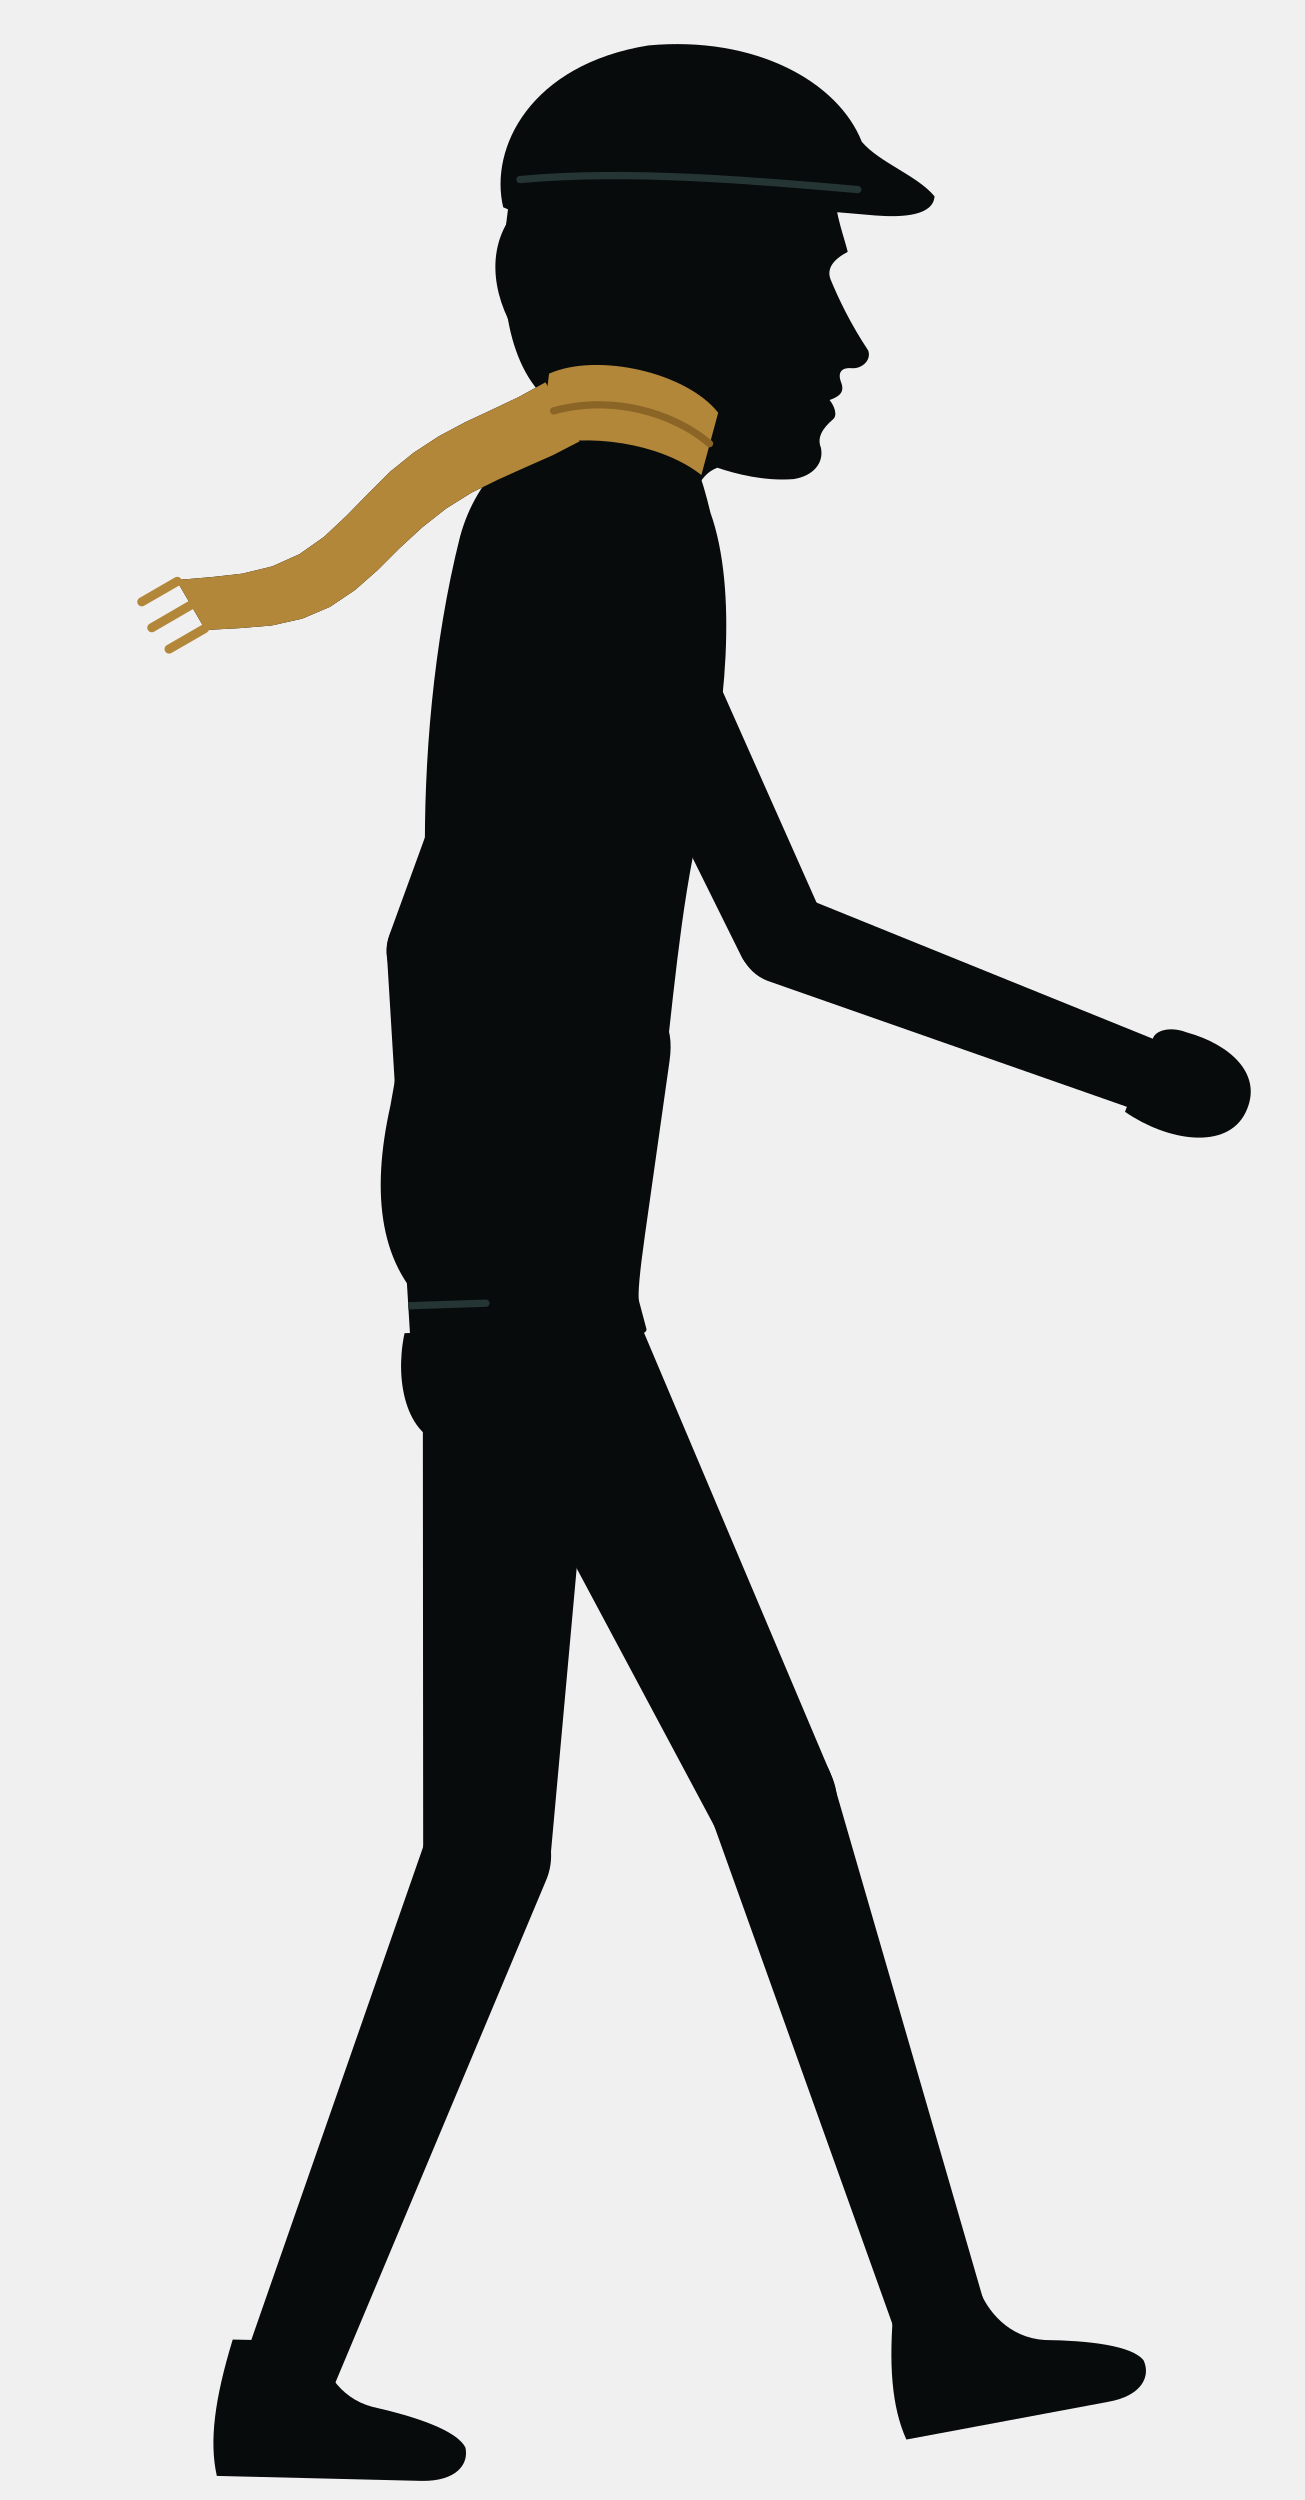
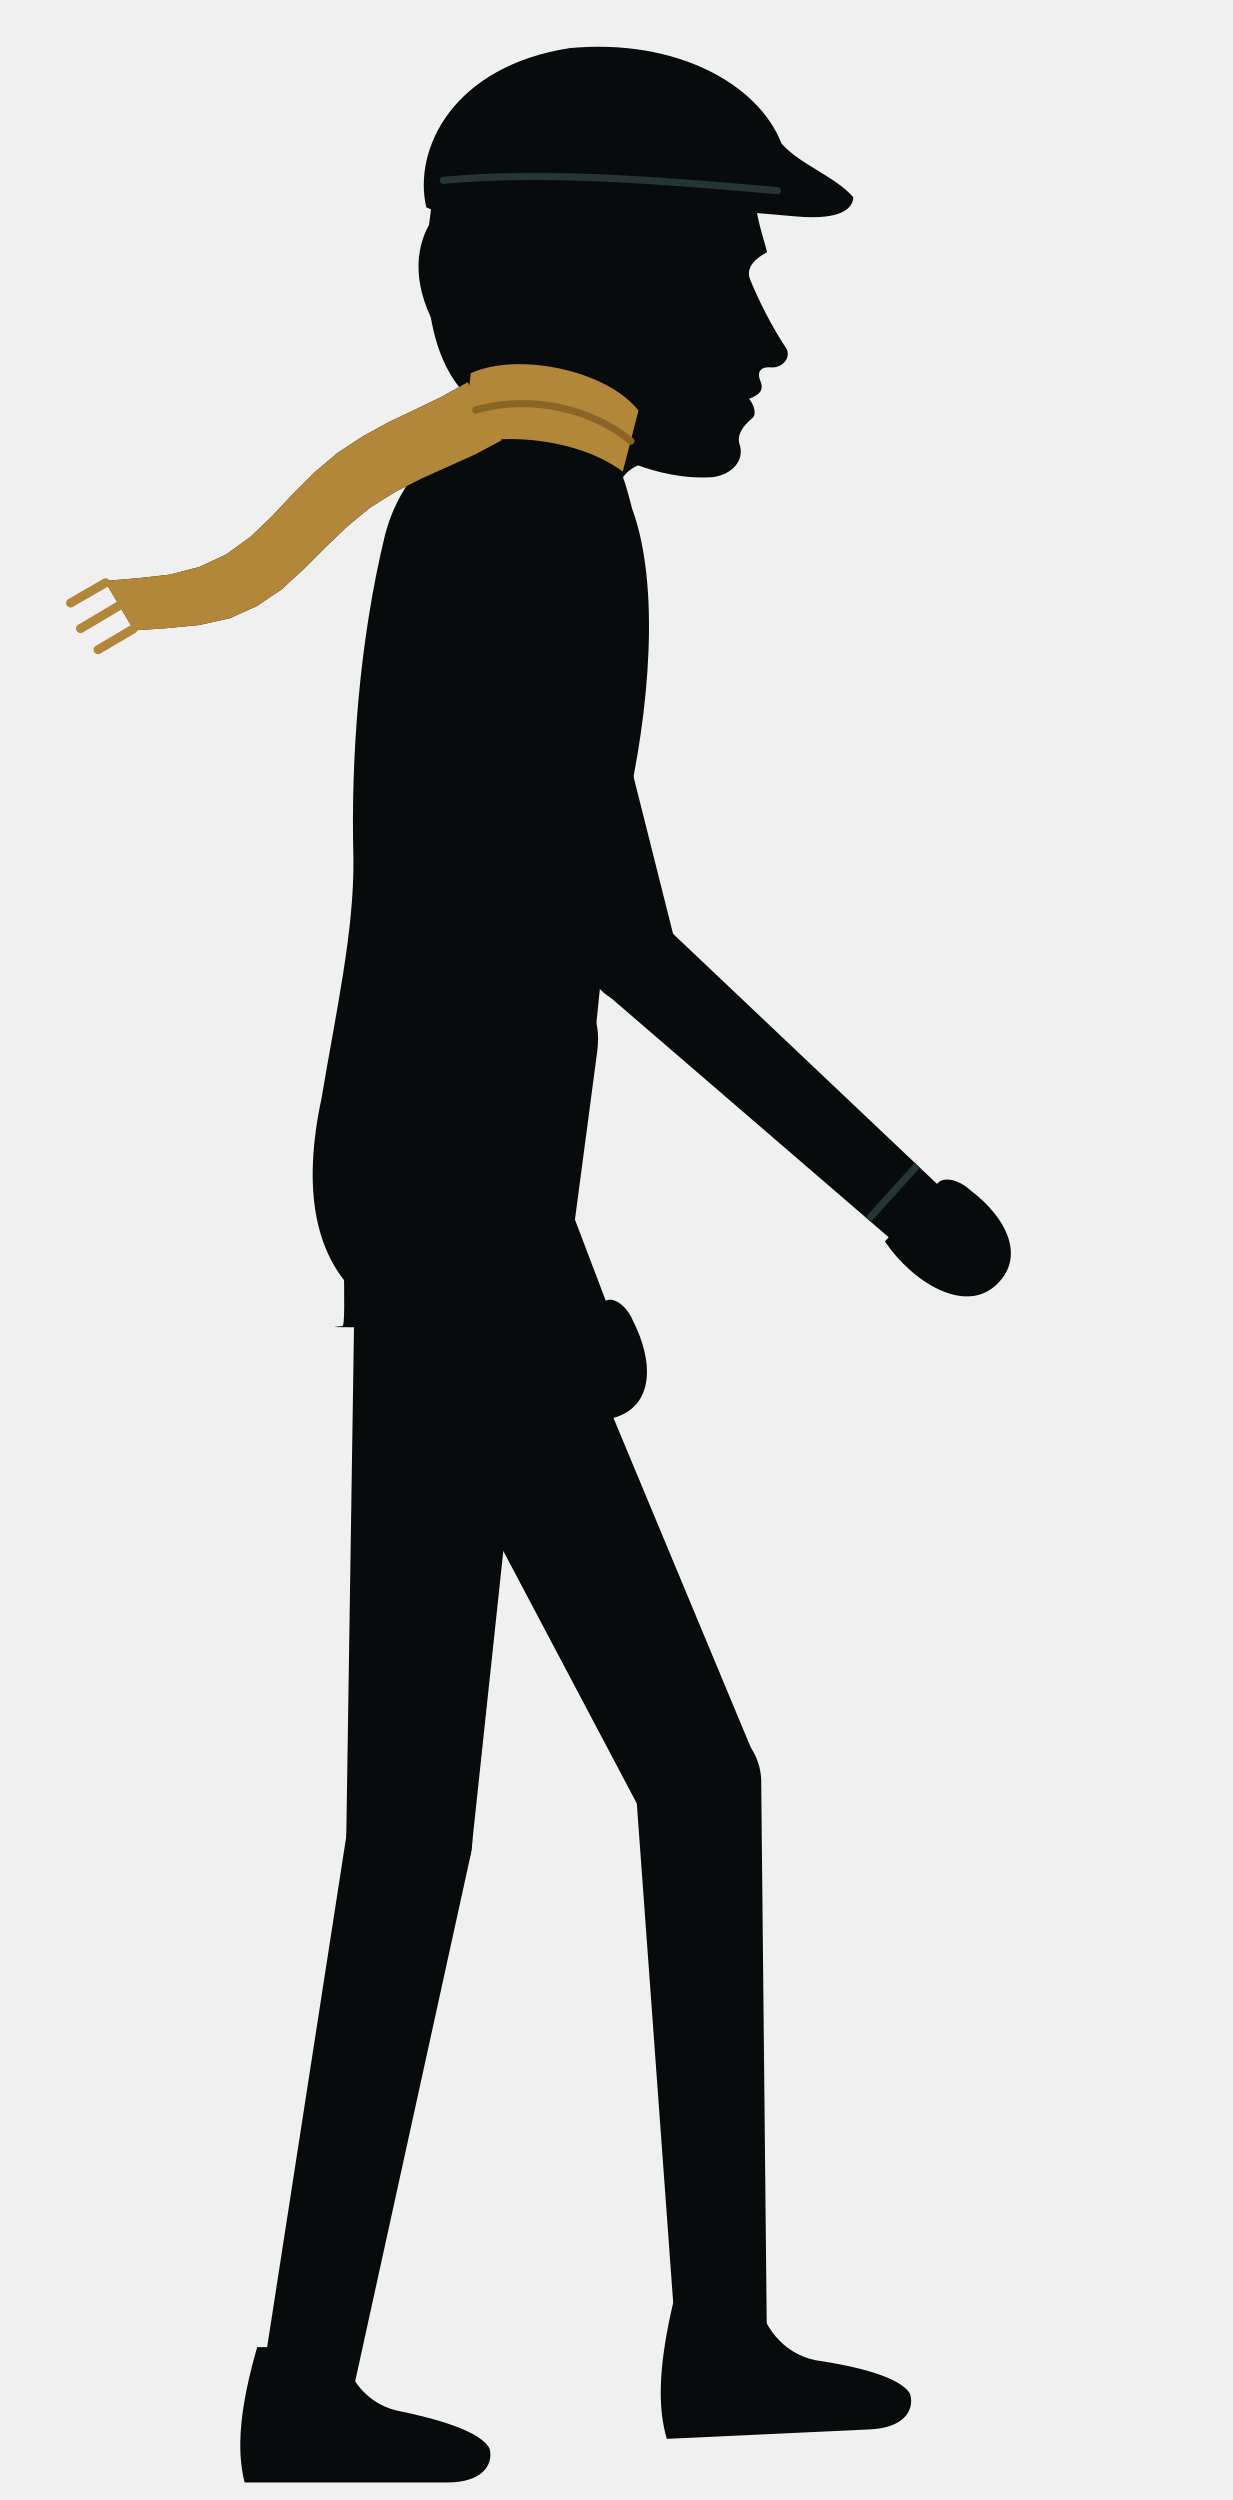
- <svg xmlns="http://www.w3.org/2000/svg" viewBox="-113 -548 287 550" width="287" height="550">
+ <svg xmlns="http://www.w3.org/2000/svg" viewBox="-99 -554 274 556" width="274" height="556">
  <defs>
    <g id="joueur-pas-23">
-       <path d="M-20 -271.3 L-19.9 -139.4 A14 14 0 0 0 8 -138.2 L19.9 -269.5 A20 20 0 1 0 -20 -271.3 Z" />
-       <path d="M-19.1 -144 L-61.2 -23.2 A10 10 0 0 0 -42.5 -16 L7 -134 A14 14 0 1 0 -19.1 -144 Z" />
-       <path d="M -61.8 -33.3 C -65.8 -20.2 -67 -10.9 -65.3 -3.3 L -20.2 -2.2 C -12.7 -2.1 -9.8 -5.8 -10.6 -9.5 C -12.4 -13.3 -21.7 -16.4 -31.1 -18.5 C -38.6 -20.5 -42.2 -27.2 -43 -32.9 Z" />
-       <path d="M-17.6 -261.9 L44.5 -145.6 A14 14 0 0 0 69.8 -157.6 L18.4 -279.1 A20 20 0 1 0 -17.6 -261.9 Z" />
-       <path d="M43.7 -147.5 L86.8 -27 A10 10 0 0 0 105.9 -33.2 L70.3 -156.1 A14 14 0 1 0 43.7 -147.5 Z" />
-       <path d="M 83.7 -41.4 C 82.4 -27.8 83.2 -18.4 86.4 -11.3 L 130.8 -19.6 C 138.2 -20.9 140.2 -25.2 138.6 -28.7 C 136.1 -32 126.3 -33.1 116.8 -33.2 C 109 -33.7 104.1 -39.5 102.2 -44.9 Z" />
-       <path d="M 13.5 -455 C 2.1 -452.4 -8.1 -443.6 -11.8 -429.9 C -17.7 -406.4 -19.8 -380.5 -19.5 -358.3 C -19.5 -342.2 -23.7 -324.6 -27.1 -304.8 C -31.5 -285.2 -29.5 -268.9 -17.6 -259.3 L 11.9 -253.7 C 23.8 -260.3 29.3 -279.8 32.2 -303.6 C 35.1 -327.4 36.5 -347.4 41 -367 C 46.9 -390.5 49.3 -418.4 43.3 -435.2 C 41.3 -443.5 39.8 -447.7 36.1 -450.2 Z" />
-       <path d="M-11.5 -333.2 Q-23.5 -334.6 -23.2 -318.4 L-22.3 -269.9 Q-22 -253.8 -22.6 -253.8 L-24.4 -253.7 Q-25 -253.7 -14 -253.7 L18.8 -253.7 Q29.8 -253.7 29.2 -255.7 L27.6 -261.7 Q27.1 -263.7 28.9 -276.4 L34.3 -314.6 Q36.1 -327.3 24.2 -328.8 Z" />
-       <path d="M6.8 -425 L50.3 -337.2 A10 10 0 0 0 68.3 -345.7 L28.5 -435.2 A12 12 0 1 0 6.8 -425 Z" />
-       <path d="M55.9 -332.2 L135.2 -304.4 A8 8 0 0 0 140.8 -319.4 L63 -350.9 A10 10 0 1 0 55.9 -332.2 Z" />
-       <path d="M 134.5 -303.4 C 143.9 -296.9 156.9 -294.9 161 -303.2 C 165.1 -311.5 157.8 -318.2 148 -320.9 C 144.6 -322.2 141.4 -321.4 140.7 -319.7 Z" />
-       <path d="M6.2 -434.4 L-27.3 -342.4 A10 10 0 0 0 -8.6 -335.2 L28.6 -425.8 A12 12 0 1 0 6.2 -434.4 Z" />
-       <path d="M-27.9 -338.4 L-22.8 -254.5 A8 8 0 0 0 -6.8 -255.1 L-7.9 -339.1 A10 10 0 1 0 -27.9 -338.4 Z" />
-       <path d="M -24 -254.7 C -26.4 -243.5 -23.2 -230.8 -13.9 -230.2 C -4.7 -229.6 -1.4 -238.9 -2.7 -249 C -2.8 -252.7 -4.7 -255.4 -6.6 -255.3 Z" />
-       <path d="M 11.9 -433.1 C 12.8 -443.7 11.4 -452.3 8.8 -458.9 C -1.2 -466.2 -3.9 -483.4 -1.2 -502.3 C 1.7 -523.4 19.8 -535.6 39.9 -534.9 C 58.9 -533.3 69.6 -521.7 70.4 -506.7 C 70.9 -500.3 72.7 -495.9 73.5 -492.6 C 70.1 -490.8 68.9 -488.8 69.7 -486.6 C 71.5 -482.2 74.2 -476.6 78 -470.9 C 78.8 -468.7 76.5 -466.8 74.4 -467 C 72.3 -467.2 71.2 -466.2 72 -464 C 72.9 -461.8 71.8 -460.8 69.5 -460 C 70.5 -458.8 71.4 -456.6 70.2 -455.7 C 67.9 -453.7 66.7 -451.7 67.6 -449.5 C 68.3 -446.2 66 -443.3 61.6 -442.6 C 55.2 -442.1 49 -443.7 44.8 -445.1 C 40.4 -443.4 38.9 -438.2 38.3 -430.8 Z" />
-       <path d="M 0.9 -502.2 C -6.2 -494.3 -5 -483.5 0.6 -474.5 C 2.2 -480.8 5.7 -484.7 6.3 -491 C 8 -486.6 10 -484.3 12.1 -484.2 Z" />
-       <path d="M -2.3 -502.4 C -5.4 -515.5 3.7 -533.8 29.6 -538 C 53.2 -540.2 71.4 -530 76.6 -516.8 C 80.5 -512.2 88.8 -509.4 92.6 -504.8 C 92.3 -500.6 85.8 -500.1 79.5 -500.6 C 64.7 -501.9 41.5 -503.9 22.2 -502.4 C 11.4 -501.2 2.8 -499.9 -2.3 -502.4 Z" />
-       <path d="M 7.8 -465.8 C 18.4 -470.5 38 -466.1 45 -457.2 L 41.3 -443.5 C 32.1 -450.7 16.2 -452.7 5.8 -449.9 Z" />
-       <path d="M7 -463.9 L1.2 -460.7 L-4.7 -457.9 L-10.7 -455.1 L-16.5 -452 L-22 -448.4 L-27.2 -444.2 L-32 -439.4 L-36.8 -434.5 L-41.7 -429.9 L-47.1 -426.1 L-53.1 -423.4 L-59.7 -421.8 L-66.9 -421 L-74.2 -420.4 L-67.8 -409.4 L-60.4 -409.8 L-53.2 -410.4 L-46.5 -411.9 L-40.4 -414.5 L-34.9 -418.2 L-29.9 -422.6 L-25.1 -427.4 L-20.1 -432 L-14.9 -436.1 L-9.3 -439.6 L-3.4 -442.5 L2.6 -445.2 L8.7 -447.9 L14.5 -450.9 Z" />
+       <path d="M-17.7 -267 L43.9 -150.5 A14 14 0 0 0 69.2 -162.4 L18.5 -284.1 A20 20 0 1 0 -17.7 -267 Z" />
+       <path d="M42.4 -156 L51.7 -28.4 A10 10 0 0 0 71.6 -29.2 L70.3 -157.1 A14 14 0 1 0 42.4 -156 Z" />
+       <path d="M 50.7 -41.8 C 47.6 -28.5 47.1 -19 49.3 -11.6 L 94.4 -13.7 C 101.9 -14 104.5 -17.9 103.4 -21.6 C 101.3 -25.3 91.8 -27.7 82.3 -29.1 C 74.7 -30.7 70.7 -37.1 69.5 -42.6 Z" />
+       <path d="M-20 -276.7 L-22 -144.8 A14 14 0 0 0 5.9 -143.1 L19.9 -274.3 A20 20 0 1 0 -20 -276.7 Z" />
+       <path d="M-21.8 -146.8 L-41.4 -20.3 A10 10 0 0 0 -21.7 -16.7 L5.7 -141.6 A14 14 0 1 0 -21.8 -146.8 Z" />
+       <path d="M -41.8 -32 C -45.6 -18.8 -46.5 -9.4 -44.6 -1.9 L 0.5 -1.9 C 8 -1.9 10.8 -5.6 9.9 -9.4 C 8 -13.2 -1.4 -16 -10.8 -17.9 C -18.3 -19.7 -22.1 -26.3 -23 -32 Z" />
+       <path d="M 11.6 -460.2 C 0.2 -457.5 -9.9 -448.6 -13.4 -434.9 C -19.1 -411.4 -21 -385.4 -20.4 -363.2 C -20.2 -347.1 -24.2 -329.4 -27.5 -309.7 C -31.7 -290 -29.5 -273.7 -17.5 -264.3 L 12.1 -258.9 C 24 -265.6 29.2 -285.2 31.8 -309 C 34.5 -332.9 35.7 -352.9 40 -372.5 C 45.6 -396 47.8 -424 41.6 -440.8 C 39.5 -449.1 38 -453.3 34.2 -455.7 Z" />
+       <path d="M-12.2 -338.1 Q-24.1 -339.5 -23.7 -323.4 L-22.6 -275.3 Q-22.2 -259.2 -22.8 -259.1 L-24.6 -258.9 Q-25.2 -258.8 -14.2 -258.8 L18.7 -258.8 Q29.7 -258.8 29.2 -260.8 L27.6 -266.7 Q27 -268.7 28.7 -281.5 L33.8 -320 Q35.5 -332.8 23.6 -334.1 Z" />
+       <path d="M4 -437.7 L-13.2 -341.3 A10 10 0 0 0 6.4 -337.3 L27.6 -433 A12 12 0 1 0 4 -437.7 Z" />
+       <path d="M-12.5 -335.5 L20.9 -258.5 A8 8 0 0 0 35.8 -264.5 L6 -343 A10 10 0 1 0 -12.5 -335.5 Z" />
+       <path d="M 19.7 -258.2 C 21.3 -246.9 28.7 -236 37.6 -238.7 C 46.5 -241.3 46.4 -251.2 41.8 -260.2 C 40.4 -263.6 37.6 -265.5 35.9 -264.8 Z" />
+       <path d="M4.3 -432.2 L32.1 -338.2 A10 10 0 0 0 51.4 -343.5 L27.5 -438.5 A12 12 0 1 0 4.3 -432.2 Z" />
+       <path d="M35.2 -333.5 L98.8 -278.7 A8 8 0 0 0 109.5 -290.6 L48.6 -348.3 A10 10 0 1 0 35.2 -333.5 Z" />
+       <path d="M 97.8 -277.9 C 104.2 -268.5 115.6 -261.9 122.4 -268.1 C 129.3 -274.3 124.9 -283.2 116.8 -289.3 C 114.1 -291.8 110.8 -292.3 109.6 -290.9 Z" />
+       <path d="M 9.9 -438.5 C 10.8 -449.1 9.5 -457.7 6.9 -464.3 C -3.1 -471.6 -5.8 -488.9 -3.1 -507.8 C -0.2 -528.8 18 -541 38.1 -540.3 C 57.1 -538.6 67.8 -527 68.6 -512 C 69.1 -505.6 70.8 -501.2 71.6 -497.9 C 68.2 -496.1 67 -494.1 67.8 -491.9 C 69.6 -487.5 72.3 -481.9 76 -476.3 C 76.9 -474 74.6 -472.1 72.5 -472.3 C 70.4 -472.5 69.2 -471.5 70.1 -469.3 C 71 -467.1 69.8 -466.2 67.6 -465.3 C 68.6 -464.1 69.4 -461.9 68.3 -461 C 66 -459.1 64.7 -457 65.6 -454.8 C 66.4 -451.6 64 -448.6 59.7 -447.9 C 53.2 -447.4 47 -449 42.9 -450.5 C 38.5 -448.7 36.9 -443.6 36.3 -436.2 Z" />
+       <path d="M -1 -507.6 C -8.1 -499.7 -6.9 -489 -1.3 -480 C 0.3 -486.2 3.8 -490.1 4.4 -496.5 C 6.1 -492.1 8.1 -489.8 10.2 -489.6 Z" />
+       <path d="M -4.2 -507.9 C -7.2 -520.9 1.8 -539.3 27.7 -543.3 C 51.3 -545.5 69.6 -535.4 74.8 -522.1 C 78.7 -517.5 86.9 -514.7 90.8 -510.1 C 90.4 -505.8 83.9 -505.3 77.6 -505.9 C 62.8 -507.2 39.6 -509.3 20.3 -507.8 C 9.6 -506.7 0.9 -505.3 -4.2 -507.9 Z" />
+       <path d="M 5.7 -471 C 16.3 -475.8 36 -471.6 43 -462.7 L 39.5 -449.1 C 30.2 -456.1 14.3 -457.9 3.9 -455.1 Z" />
+       <path d="M5 -469 L-0.7 -465.8 L-6.7 -462.9 L-12.6 -460.1 L-18.4 -456.9 L-23.9 -453.3 L-29 -449 L-33.8 -444.2 L-38.5 -439.2 L-43.3 -434.6 L-48.7 -430.7 L-54.7 -427.9 L-61.3 -426.2 L-68.5 -425.4 L-75.7 -424.8 L-69.2 -413.8 L-61.9 -414.3 L-54.7 -415 L-47.9 -416.5 L-41.9 -419.2 L-36.4 -422.9 L-31.5 -427.4 L-26.7 -432.2 L-21.8 -436.9 L-16.7 -441.1 L-11.1 -444.6 L-5.2 -447.6 L0.8 -450.3 L6.8 -453 L12.6 -456.1 Z" />
    </g>
-     <mask id="joueur-pas-23-dedans" maskUnits="userSpaceOnUse" x="-113" y="-548" width="287" height="550">
+     <mask id="joueur-pas-23-dedans" maskUnits="userSpaceOnUse" x="-99" y="-554" width="274" height="556">
      <use href="#joueur-pas-23" fill="#fff" />
    </mask>
  </defs>
  <use href="#joueur-pas-23" fill="#070b0b" />
  <g mask="url(#joueur-pas-23-dedans)" fill="none" stroke="#253534" stroke-linecap="round">
-     <path d="M -24.1 -260.7 L -6.1 -261.3" stroke-width="1.6" />
-     <path d="M 1.4 -508.5 C 25 -510.7 52.5 -508.3 75.7 -506.3" stroke-width="1.6" />
+     <path d="M 93.5 -282.1 L 105.6 -295.5" stroke-width="1.6" />
+     <path d="M -0.4 -513.9 C 23.2 -516.1 50.6 -513.6 73.9 -511.6" stroke-width="1.6" />
  </g>
  <g>
-     <path d="M 7.8 -465.8 C 18.4 -470.5 38 -466.1 45 -457.2 L 41.3 -443.5 C 32.1 -450.7 16.2 -452.7 5.8 -449.9 Z" fill="#b3873a" />
-     <path d="M7 -463.9 L1.2 -460.7 L-4.7 -457.9 L-10.7 -455.1 L-16.5 -452 L-22 -448.4 L-27.2 -444.2 L-32 -439.4 L-36.8 -434.5 L-41.7 -429.9 L-47.1 -426.1 L-53.1 -423.4 L-59.7 -421.8 L-66.9 -421 L-74.2 -420.4 L-67.8 -409.4 L-60.4 -409.8 L-53.2 -410.4 L-46.5 -411.9 L-40.4 -414.5 L-34.9 -418.2 L-29.9 -422.6 L-25.1 -427.4 L-20.1 -432 L-14.9 -436.1 L-9.3 -439.6 L-3.4 -442.5 L2.6 -445.2 L8.7 -447.9 L14.5 -450.9 Z" fill="#b3873a" />
-     <path d="M-74 -420.1 L-81.8 -415.6 M-71 -414.9 L-79.6 -409.9 M-68 -409.7 L-75.8 -405.2" fill="none" stroke="#b3873a" stroke-width="2" stroke-linecap="round" />
-     <path d="M 8.8 -457.6 C 21.3 -461.1 34.9 -457.4 43.1 -450.4" fill="none" stroke="#8a6526" stroke-width="1.6" stroke-linecap="round" />
+     <path d="M 5.7 -471 C 16.3 -475.8 36 -471.6 43 -462.7 L 39.5 -449.1 C 30.2 -456.1 14.3 -457.9 3.9 -455.1 Z" fill="#b3873a" />
+     <path d="M5 -469 L-0.7 -465.8 L-6.7 -462.9 L-12.6 -460.1 L-18.4 -456.9 L-23.9 -453.3 L-29 -449 L-33.8 -444.2 L-38.5 -439.2 L-43.3 -434.6 L-48.7 -430.7 L-54.7 -427.9 L-61.3 -426.2 L-68.5 -425.4 L-75.7 -424.8 L-69.2 -413.8 L-61.9 -414.3 L-54.7 -415 L-47.9 -416.5 L-41.9 -419.2 L-36.4 -422.9 L-31.5 -427.4 L-26.7 -432.2 L-21.8 -436.9 L-16.7 -441.1 L-11.1 -444.6 L-5.2 -447.6 L0.8 -450.3 L6.8 -453 L12.6 -456.1 Z" fill="#b3873a" />
+     <path d="M-75.5 -424.4 L-83.3 -419.9 M-72.5 -419.3 L-81.1 -414.2 M-69.4 -414.1 L-77.2 -409.5" fill="none" stroke="#b3873a" stroke-width="2" stroke-linecap="round" />
+     <path d="M 6.8 -462.8 C 19.3 -466.4 33 -462.9 41.3 -455.9" fill="none" stroke="#8a6526" stroke-width="1.6" stroke-linecap="round" />
  </g>
</svg>
